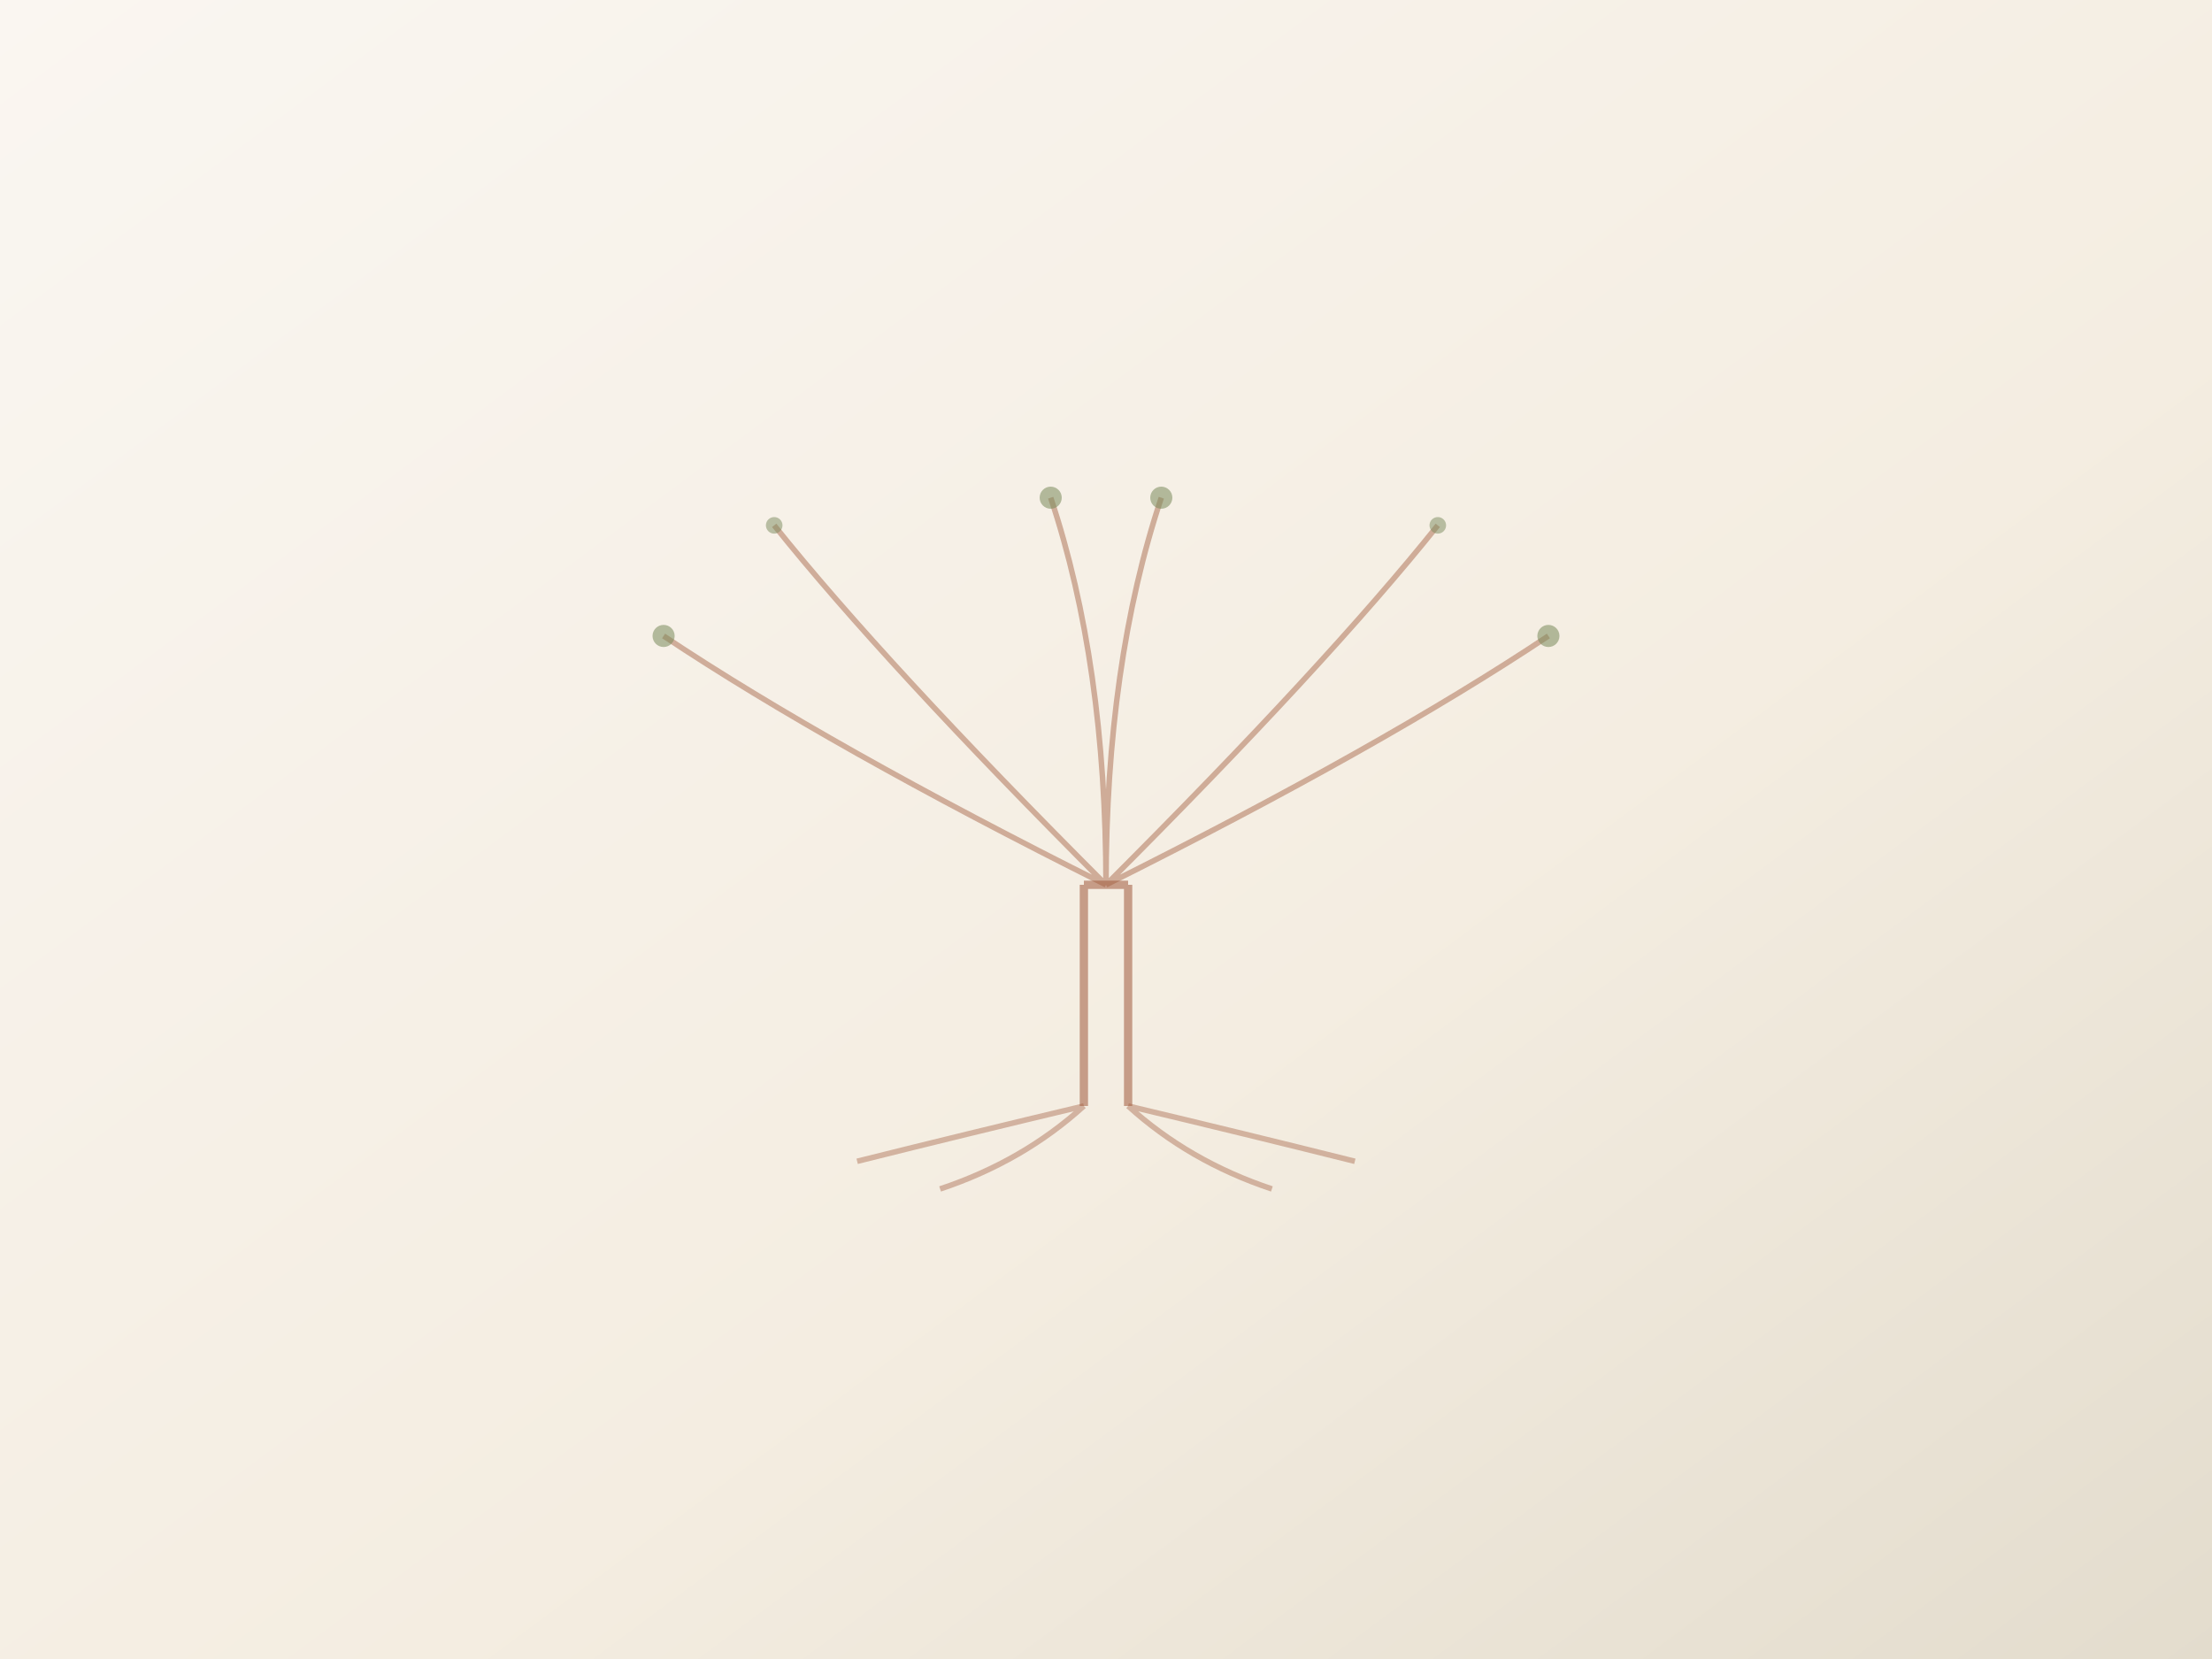
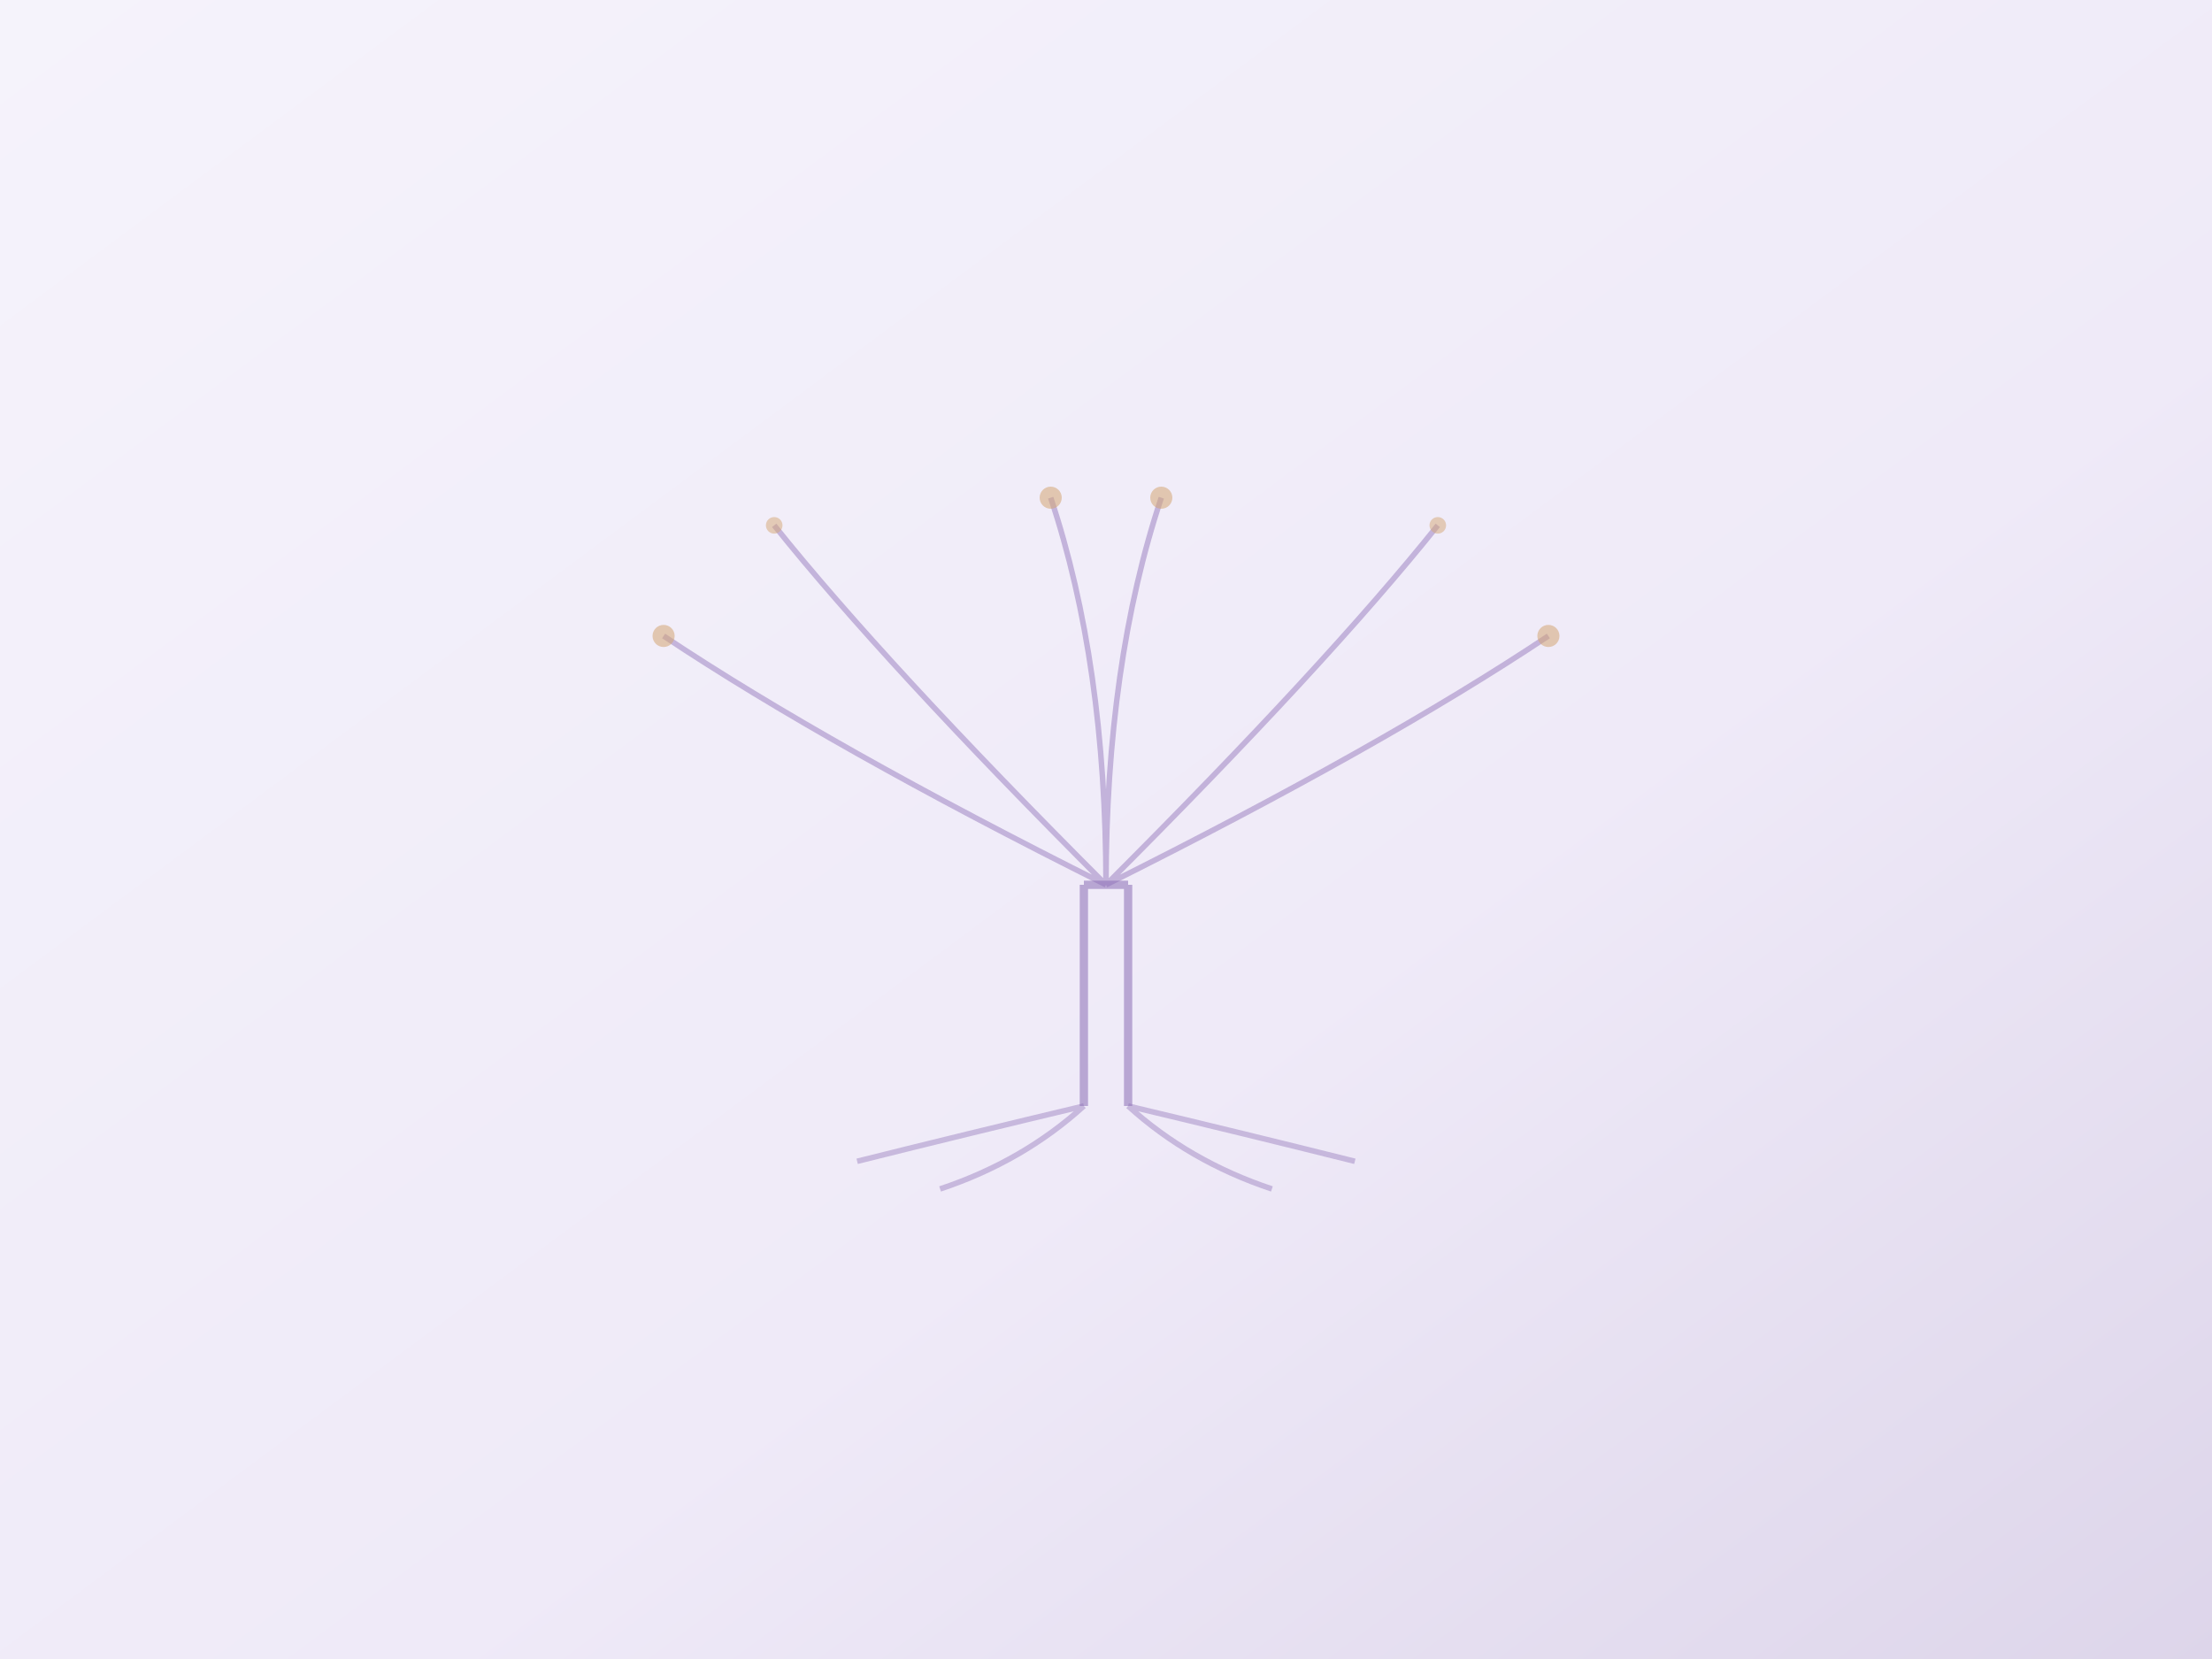
<svg xmlns="http://www.w3.org/2000/svg" viewBox="0 0 800 600" preserveAspectRatio="xMidYMid slice">
  <defs>
    <linearGradient id="bg-familia" x1="0%" y1="0%" x2="100%" y2="100%">
-       <stop offset="0%" stop-color="#faf6f1" />
-       <stop offset="60%" stop-color="#f4ede1" />
-       <stop offset="100%" stop-color="#e3dccd" />
+       <stop offset="0%" stop-color="#f5f3fb" />
+       <stop offset="60%" stop-color="#efeaf8" />
+       <stop offset="100%" stop-color="#ddd5ea" />
    </linearGradient>
  </defs>
  <rect width="800" height="600" fill="url(#bg-familia)" />
  <g transform="translate(400, 320)">
-     <path d="M -8,80 L -8,0 M 8,80 L 8,0 M -8,0 L 8,0" stroke="#a05a3c" stroke-width="3" fill="none" opacity="0.55" />
-     <path d="M -8,80 Q -50,90 -90,100 M -8,80 Q -30,100 -60,110 M 8,80 Q 50,90 90,100 M 8,80 Q 30,100 60,110" stroke="#a05a3c" stroke-width="2" fill="none" opacity="0.4" />
-     <path d="M 0,0 Q -100,-50 -160,-90 M 0,0 Q 100,-50 160,-90              M 0,0 Q -80,-80 -120,-130 M 0,0 Q 80,-80 120,-130              M 0,0 Q 0,-80 -20,-140 M 0,0 Q 0,-80 20,-140" stroke="#a05a3c" stroke-width="2" fill="none" opacity="0.45" />
-     <circle cx="-160" cy="-90" r="4" fill="#7a8a5b" opacity="0.55" />
-     <circle cx="160" cy="-90" r="4" fill="#7a8a5b" opacity="0.55" />
-     <circle cx="-120" cy="-130" r="3" fill="#7a8a5b" opacity="0.5" />
-     <circle cx="120" cy="-130" r="3" fill="#7a8a5b" opacity="0.5" />
-     <circle cx="-20" cy="-140" r="4" fill="#7a8a5b" opacity="0.55" />
-     <circle cx="20" cy="-140" r="4" fill="#7a8a5b" opacity="0.55" />
+     <path d="M -8,80 L -8,0 M 8,80 L 8,0 M -8,0 L 8,0" stroke="#8b6db5" stroke-width="3" fill="none" opacity="0.55" />
+     <path d="M -8,80 Q -50,90 -90,100 M -8,80 Q -30,100 -60,110 M 8,80 Q 50,90 90,100 M 8,80 Q 30,100 60,110" stroke="#8b6db5" stroke-width="2" fill="none" opacity="0.4" />
+     <path d="M 0,0 Q -100,-50 -160,-90 M 0,0 Q 100,-50 160,-90              M 0,0 Q -80,-80 -120,-130 M 0,0 Q 80,-80 120,-130              M 0,0 Q 0,-80 -20,-140 M 0,0 Q 0,-80 20,-140" stroke="#8b6db5" stroke-width="2" fill="none" opacity="0.45" />
+     <circle cx="-160" cy="-90" r="4" fill="#d4a574" opacity="0.55" />
+     <circle cx="160" cy="-90" r="4" fill="#d4a574" opacity="0.55" />
+     <circle cx="-120" cy="-130" r="3" fill="#d4a574" opacity="0.5" />
+     <circle cx="120" cy="-130" r="3" fill="#d4a574" opacity="0.5" />
+     <circle cx="-20" cy="-140" r="4" fill="#d4a574" opacity="0.55" />
+     <circle cx="20" cy="-140" r="4" fill="#d4a574" opacity="0.55" />
  </g>
</svg>
